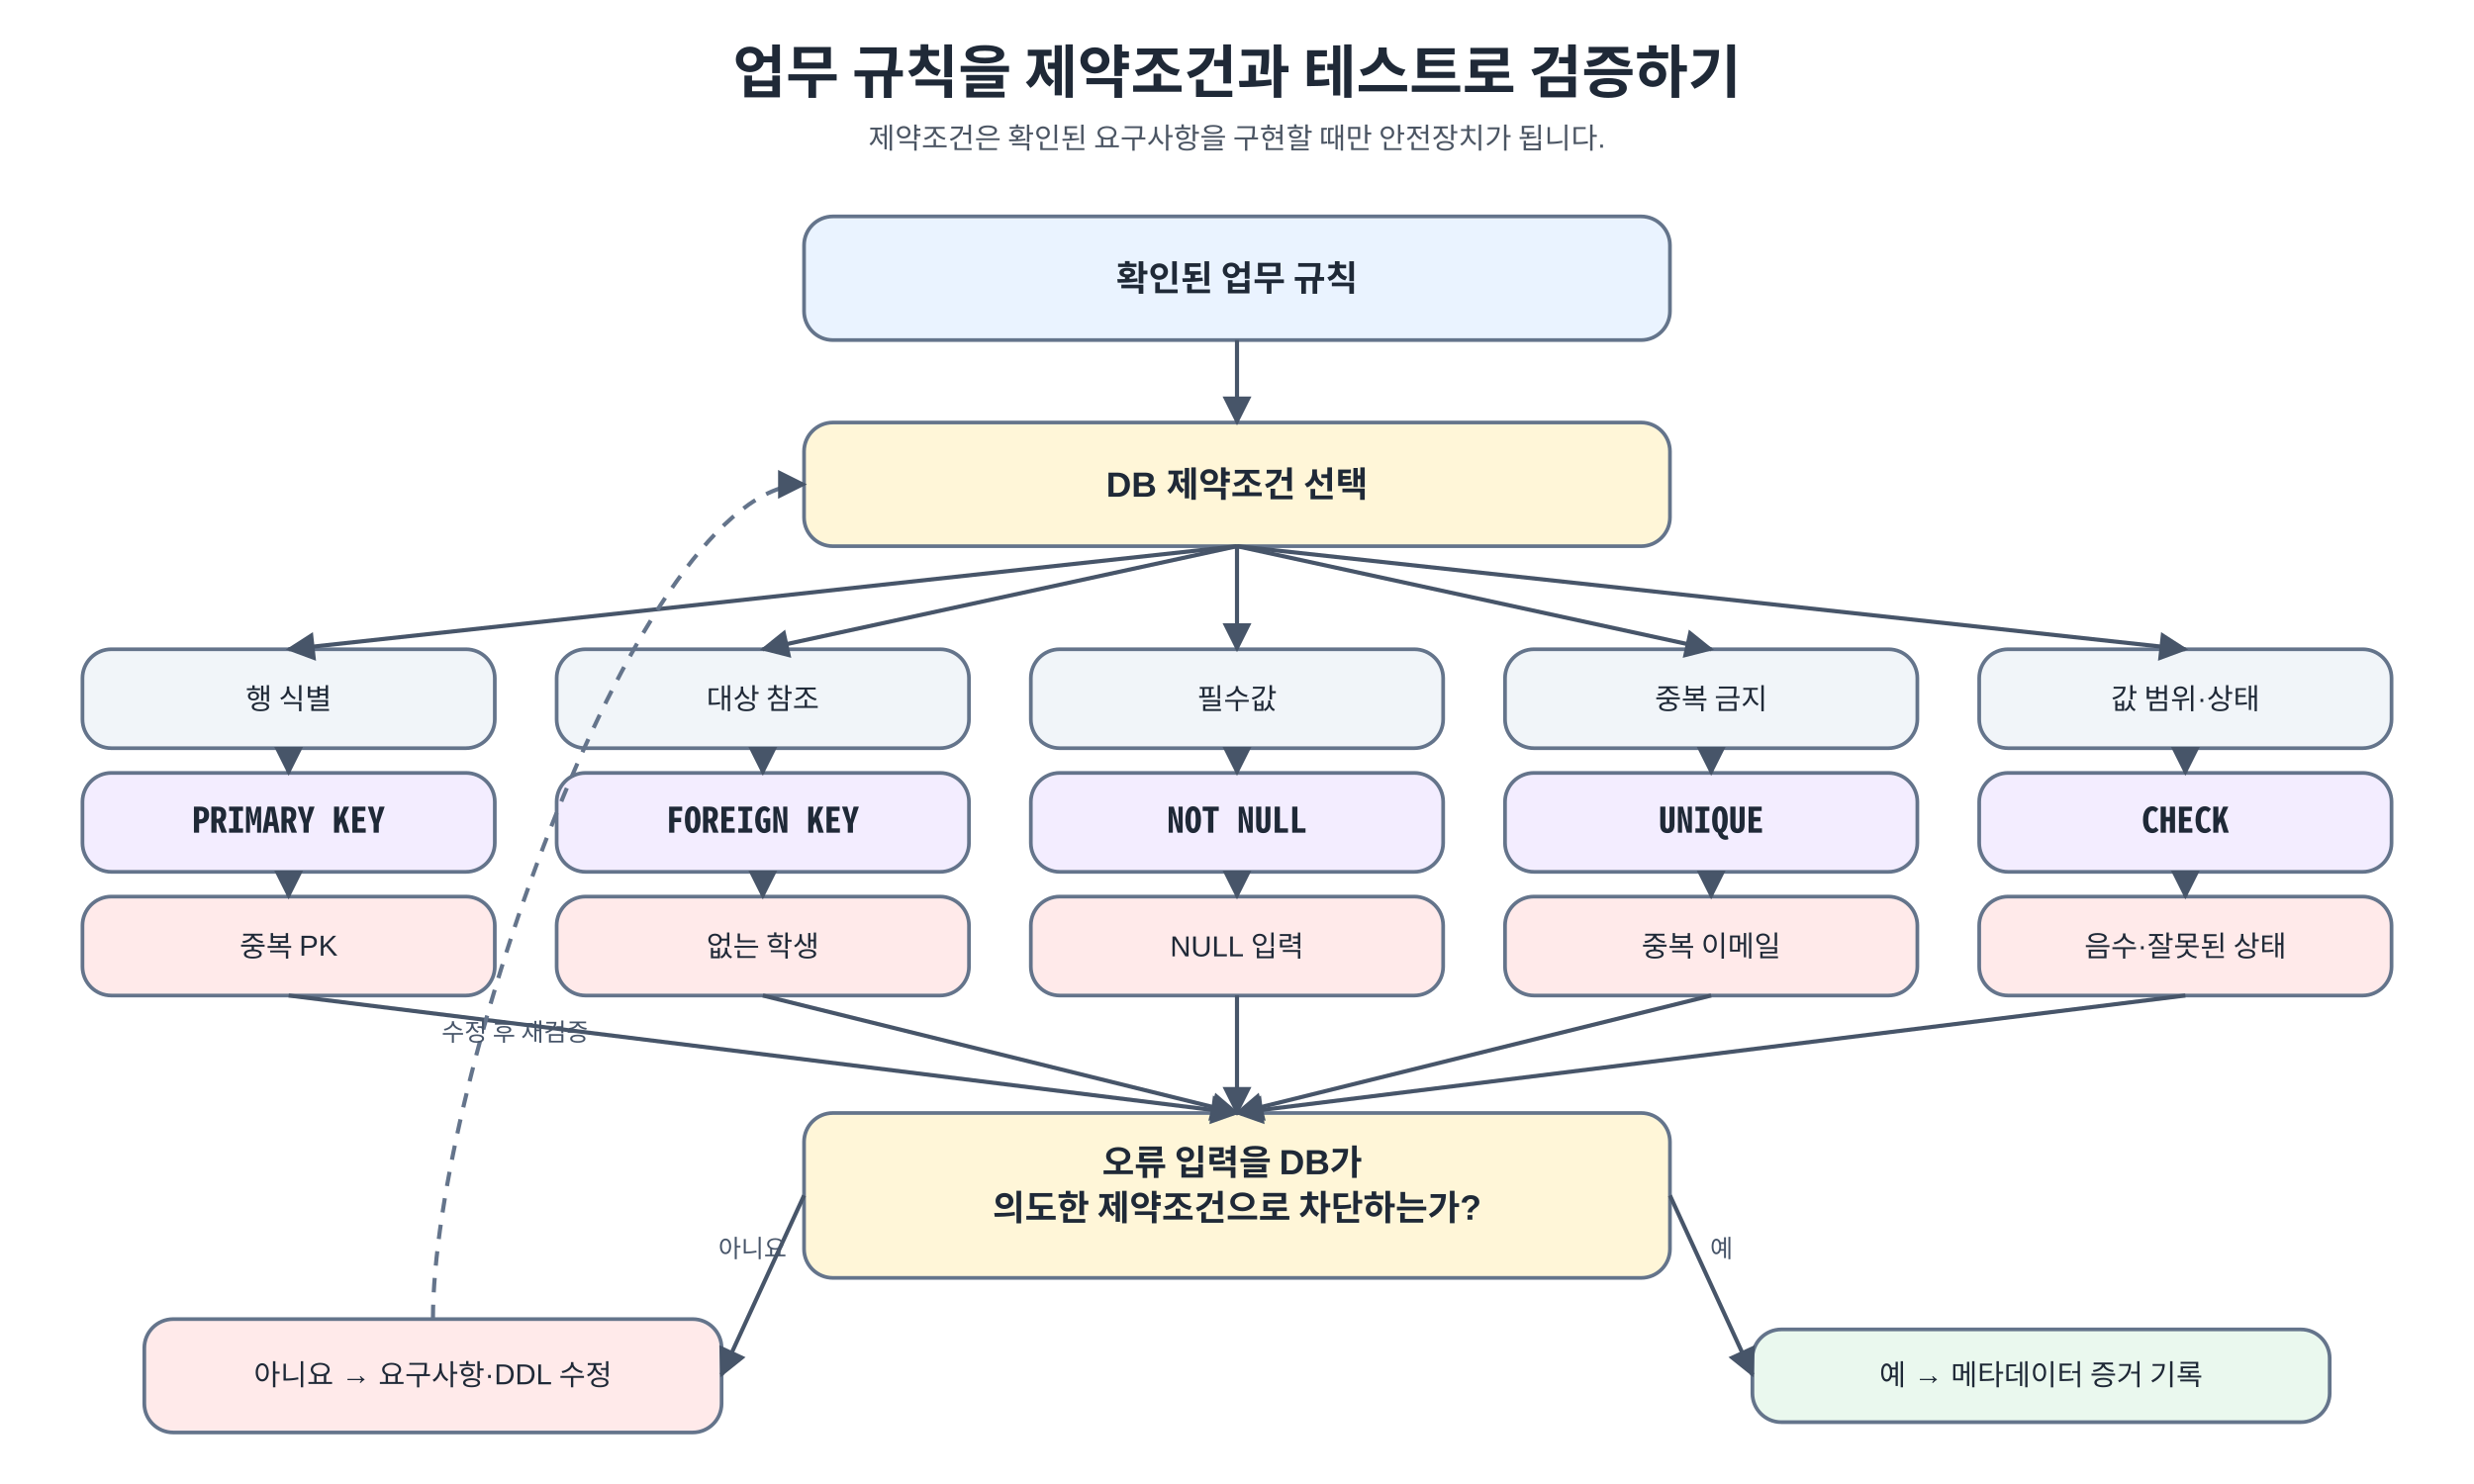
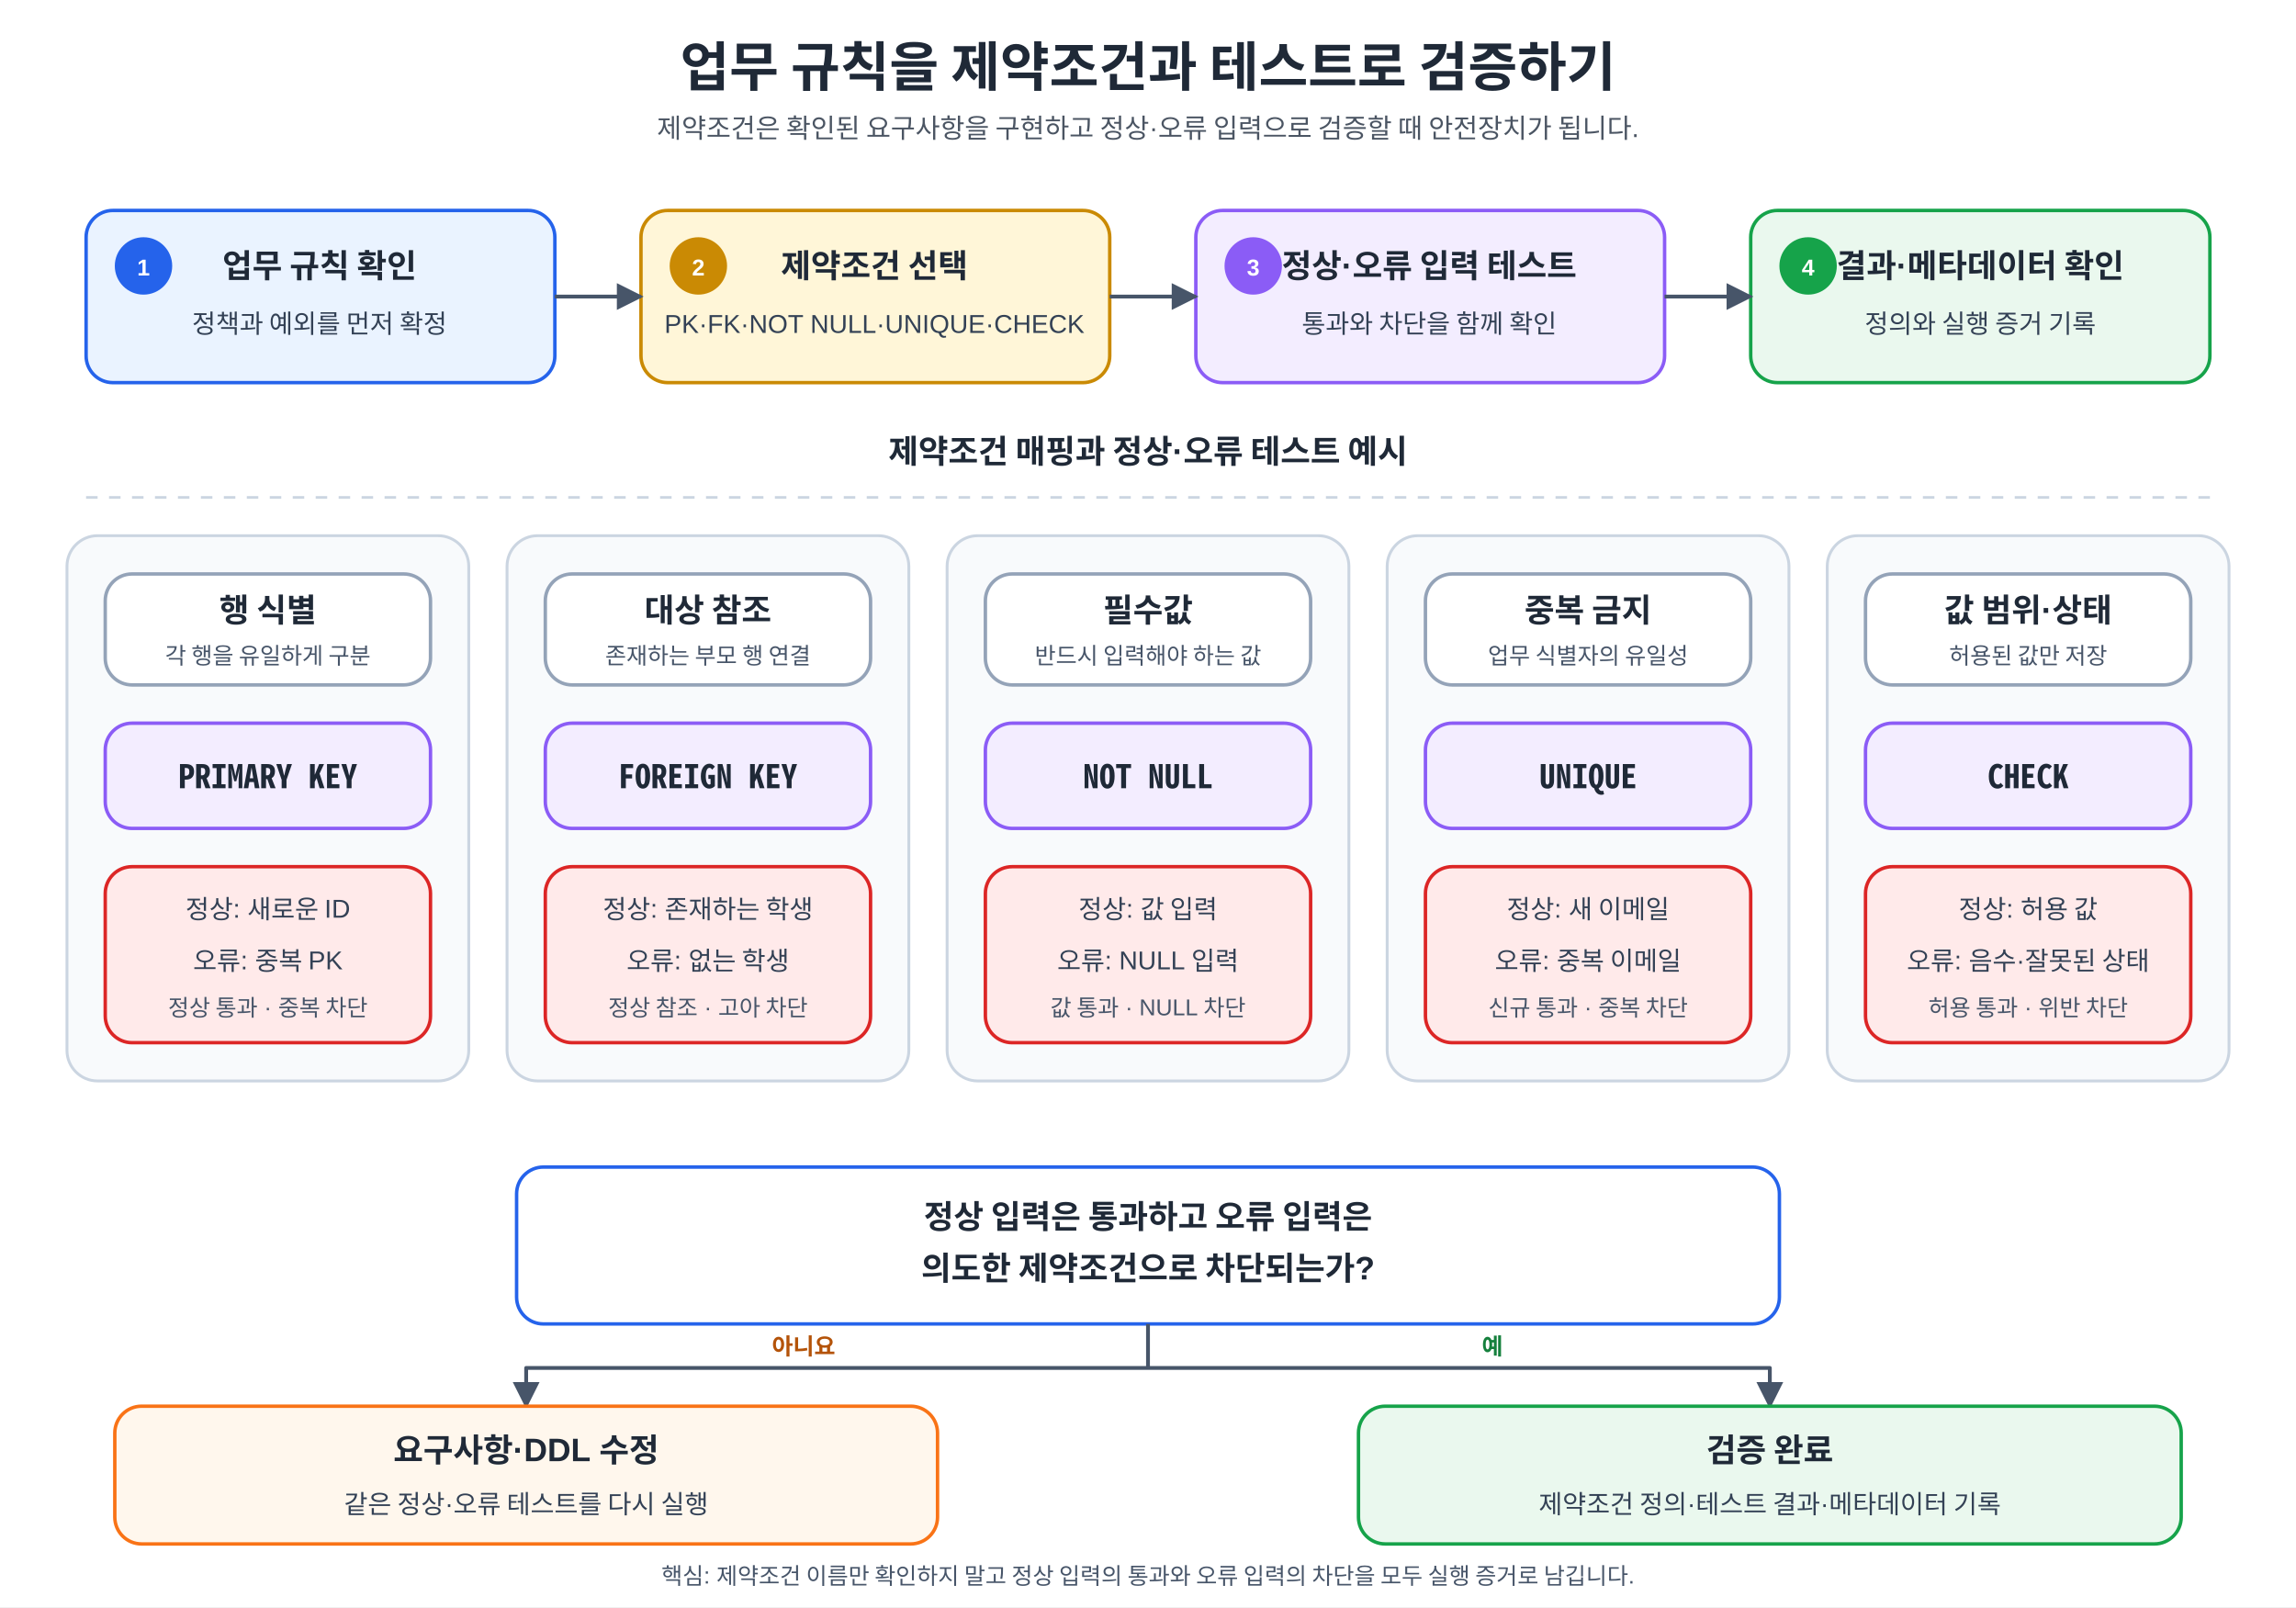
- <svg xmlns="http://www.w3.org/2000/svg" width="100%" viewBox="0 0 1200 720" role="img" aria-labelledby="title desc" preserveAspectRatio="xMidYMid meet">
-   <style>
-     .ko { font-family: "NanumSquare", "Malgun Gothic", "Apple SD Gothic Neo", "Noto Sans KR", "UnDotum", Arial, sans-serif; fill: #1f2937; }
-     .mono { font-family: "Noto Sans Mono CJK KR", "NanumSquare", Consolas, D2Coding, "Courier New", monospace; fill: #1f2937; }
-     .title { font-size: 28px; font-weight: 700; }.subtitle { font-size: 14px; fill: #4b5563; }.head { font-size: 17px; font-weight: 700; }.body { font-size: 14px; }.small { font-size: 12px; fill: #475569; }
-     .box { stroke: #64748b; stroke-width: 1.8; rx: 14; ry: 14; }.req { fill: #eaf3ff; }.ai { fill: #f3edff; }.human { fill: #fff6d8; }.ok { fill: #eaf8ee; }.bad { fill: #ffeaea; }.meta { fill: #f1f5f9; }.line { stroke: #475569; stroke-width: 2; fill: none; }.loop { stroke: #64748b; stroke-width: 2; stroke-dasharray: 7 6; fill: none; }
-   </style>
+ <svg xmlns="http://www.w3.org/2000/svg" width="100%" viewBox="0 0 1200 840" role="img" aria-labelledby="title desc" preserveAspectRatio="xMidYMid meet">
  <defs>
    <marker id="arrow" viewBox="0 0 10 10" refX="9" refY="5" markerWidth="7" markerHeight="7" orient="auto-start-reverse">
-       <path d="M 0 0 L 10 5 L 0 10 z" fill="#475569" />
+       <path d="M0 0 L10 5 L0 10 Z" fill="#475569" />
    </marker>
+     <style>
+       text{font-family:"NanumSquare","Malgun Gothic","Apple SD Gothic Neo","Noto Sans KR","UnDotum",Arial,sans-serif;fill:#1f2937}
+       .mono{font-family:"Noto Sans Mono CJK KR","NanumSquare",Consolas,D2Coding,"Courier New",monospace}
+       .title{font-size:28px;font-weight:700;text-anchor:middle}
+       .subtitle{font-size:14px;fill:#4b5563;text-anchor:middle}
+       .head{font-size:17px;font-weight:700;text-anchor:middle}
+       .body{font-size:13.5px;text-anchor:middle;fill:#334155}
+       .small{font-size:12px;text-anchor:middle;fill:#475569}
+       .step{font-size:12px;font-weight:700;fill:#ffffff;text-anchor:middle}
+       .label{font-size:12px;font-weight:700;text-anchor:middle}
+       .yes{fill:#15803d}
+       .no{fill:#b45309}
+       .box{stroke-width:1.8;rx:14;ry:14}
+       .rule{fill:#eaf3ff;stroke:#2563eb}
+       .select{fill:#fff6d8;stroke:#ca8a04}
+       .test{fill:#f3edff;stroke:#8b5cf6}
+       .evidence{fill:#eaf8ee;stroke:#16a34a}
+       .group{fill:#f8fafc;stroke:#cbd5e1;stroke-width:1.5;rx:16;ry:16}
+       .mapping{fill:#ffffff;stroke:#94a3b8}
+       .constraint{fill:#f3edff;stroke:#8b5cf6}
+       .negative{fill:#ffeaea;stroke:#dc2626}
+       .decision{fill:#ffffff;stroke:#2563eb}
+       .success{fill:#eaf8ee;stroke:#16a34a}
+       .revise{fill:#fff7ed;stroke:#f97316}
+       .line{stroke:#475569;stroke-width:2;fill:none;marker-end:url(#arrow);stroke-linejoin:round}
+       .connector{stroke:#475569;stroke-width:2;fill:none;stroke-linejoin:round}
+       .divider{stroke:#cbd5e1;stroke-width:1.4;stroke-dasharray:6 6}
+     </style>
  </defs>
-   <rect x="0" y="0" width="1200" height="720" fill="#ffffff" />
-   <text x="600" y="45" text-anchor="middle" class="ko title">
-     <tspan x="600">업무 규칙을 제약조건과 테스트로 검증하기</tspan>
-   </text>
-   <text x="600" y="72" text-anchor="middle" class="ko subtitle">
-     <tspan x="600">제약조건은 확인된 요구사항을 구현할 때만 안전장치가 됩니다.</tspan>
-   </text>
-   <rect x="390" y="105" width="420" height="60" class="box req" />
-   <text x="600" y="141" text-anchor="middle" class="ko head">
-     <tspan x="600">확인된 업무 규칙</tspan>
-   </text>
-   <rect x="390" y="205" width="420" height="60" class="box human" />
-   <text x="600" y="241" text-anchor="middle" class="ko head">
-     <tspan x="600">DB 제약조건 선택</tspan>
-   </text>
-   <line x1="600" y1="165" x2="600" y2="205" class="line" marker-end="url(#arrow)" />
-   <rect x="40" y="315" width="200" height="48" class="box meta" />
-   <text x="140" y="344" text-anchor="middle" class="ko body">
-     <tspan x="140">행 식별</tspan>
-   </text>
-   <rect x="270" y="315" width="200" height="48" class="box meta" />
-   <text x="370" y="344" text-anchor="middle" class="ko body">
-     <tspan x="370">대상 참조</tspan>
-   </text>
-   <rect x="500" y="315" width="200" height="48" class="box meta" />
-   <text x="600" y="344" text-anchor="middle" class="ko body">
-     <tspan x="600">필수값</tspan>
-   </text>
-   <rect x="730" y="315" width="200" height="48" class="box meta" />
-   <text x="830" y="344" text-anchor="middle" class="ko body">
-     <tspan x="830">중복 금지</tspan>
-   </text>
-   <rect x="960" y="315" width="200" height="48" class="box meta" />
-   <text x="1060" y="344" text-anchor="middle" class="ko body">
-     <tspan x="1060">값 범위·상태</tspan>
-   </text>
-   <line x1="600" y1="265" x2="140" y2="315" class="line" marker-end="url(#arrow)" />
-   <line x1="600" y1="265" x2="370" y2="315" class="line" marker-end="url(#arrow)" />
-   <line x1="600" y1="265" x2="600" y2="315" class="line" marker-end="url(#arrow)" />
-   <line x1="600" y1="265" x2="830" y2="315" class="line" marker-end="url(#arrow)" />
-   <line x1="600" y1="265" x2="1060" y2="315" class="line" marker-end="url(#arrow)" />
-   <rect x="40" y="375" width="200" height="48" class="box ai" />
-   <text x="140" y="404" text-anchor="middle" class="mono head">
-     <tspan x="140">PRIMARY KEY</tspan>
-   </text>
-   <rect x="270" y="375" width="200" height="48" class="box ai" />
-   <text x="370" y="404" text-anchor="middle" class="mono head">
-     <tspan x="370">FOREIGN KEY</tspan>
-   </text>
-   <rect x="500" y="375" width="200" height="48" class="box ai" />
-   <text x="600" y="404" text-anchor="middle" class="mono head">
-     <tspan x="600">NOT NULL</tspan>
-   </text>
-   <rect x="730" y="375" width="200" height="48" class="box ai" />
-   <text x="830" y="404" text-anchor="middle" class="mono head">
-     <tspan x="830">UNIQUE</tspan>
-   </text>
-   <rect x="960" y="375" width="200" height="48" class="box ai" />
-   <text x="1060" y="404" text-anchor="middle" class="mono head">
-     <tspan x="1060">CHECK</tspan>
-   </text>
-   <rect x="40" y="435" width="200" height="48" class="box bad" />
-   <text x="140" y="464" text-anchor="middle" class="ko body">
-     <tspan x="140">중복 PK</tspan>
-   </text>
-   <rect x="270" y="435" width="200" height="48" class="box bad" />
-   <text x="370" y="464" text-anchor="middle" class="ko body">
-     <tspan x="370">없는 학생</tspan>
-   </text>
-   <rect x="500" y="435" width="200" height="48" class="box bad" />
-   <text x="600" y="464" text-anchor="middle" class="ko body">
-     <tspan x="600">NULL 입력</tspan>
-   </text>
-   <rect x="730" y="435" width="200" height="48" class="box bad" />
-   <text x="830" y="464" text-anchor="middle" class="ko body">
-     <tspan x="830">중복 이메일</tspan>
-   </text>
-   <rect x="960" y="435" width="200" height="48" class="box bad" />
-   <text x="1060" y="464" text-anchor="middle" class="ko body">
-     <tspan x="1060">음수·잘못된 상태</tspan>
-   </text>
-   <line x1="140" y1="363" x2="140" y2="375" class="line" marker-end="url(#arrow)" />
-   <line x1="370" y1="363" x2="370" y2="375" class="line" marker-end="url(#arrow)" />
-   <line x1="600" y1="363" x2="600" y2="375" class="line" marker-end="url(#arrow)" />
-   <line x1="830" y1="363" x2="830" y2="375" class="line" marker-end="url(#arrow)" />
-   <line x1="1060" y1="363" x2="1060" y2="375" class="line" marker-end="url(#arrow)" />
-   <line x1="140" y1="423" x2="140" y2="435" class="line" marker-end="url(#arrow)" />
-   <line x1="370" y1="423" x2="370" y2="435" class="line" marker-end="url(#arrow)" />
-   <line x1="600" y1="423" x2="600" y2="435" class="line" marker-end="url(#arrow)" />
-   <line x1="830" y1="423" x2="830" y2="435" class="line" marker-end="url(#arrow)" />
-   <line x1="1060" y1="423" x2="1060" y2="435" class="line" marker-end="url(#arrow)" />
-   <rect x="390" y="540" width="420" height="80" class="box human" />
-   <text x="600" y="570" text-anchor="middle" class="ko head">
-     <tspan x="600">오류 입력을 DB가</tspan>
-     <tspan x="600" dy="22">의도한 제약조건으로 차단하는가?</tspan>
-   </text>
-   <line x1="140" y1="483" x2="600" y2="540" class="line" marker-end="url(#arrow)" />
-   <line x1="370" y1="483" x2="600" y2="540" class="line" marker-end="url(#arrow)" />
-   <line x1="600" y1="483" x2="600" y2="540" class="line" marker-end="url(#arrow)" />
-   <line x1="830" y1="483" x2="600" y2="540" class="line" marker-end="url(#arrow)" />
-   <line x1="1060" y1="483" x2="600" y2="540" class="line" marker-end="url(#arrow)" />
-   <rect x="850" y="645" width="280" height="45" class="box ok" />
-   <text x="990" y="672" text-anchor="middle" class="ko body">
-     <tspan x="990">예 → 메타데이터 증거 기록</tspan>
-   </text>
-   <line x1="810" y1="580" x2="850" y2="667" class="line" marker-end="url(#arrow)" />
-   <text x="835" y="610" text-anchor="middle" class="ko small">
-     <tspan x="835">예</tspan>
-   </text>
-   <rect x="70" y="640" width="280" height="55" class="box bad" />
-   <text x="210" y="672" text-anchor="middle" class="ko body">
-     <tspan x="210">아니요 → 요구사항·DDL 수정</tspan>
-   </text>
-   <line x1="390" y1="580" x2="350" y2="667" class="line" marker-end="url(#arrow)" />
-   <text x="365" y="610" text-anchor="middle" class="ko small">
-     <tspan x="365">아니요</tspan>
-   </text>
-   <path d="M 210 640 C 210 525, 310 235, 390 235" class="loop" marker-end="url(#arrow)" />
-   <text x="250" y="505" text-anchor="middle" class="ko small">
-     <tspan x="250">수정 후 재검증</tspan>
-   </text>
+   <rect width="1200" height="840" fill="#ffffff" />
+   <text x="600" y="45" class="title">업무 규칙을 제약조건과 테스트로 검증하기</text>
+   <text x="600" y="72" class="subtitle">제약조건은 확인된 요구사항을 구현하고 정상·오류 입력으로 검증할 때 안전장치가 됩니다.</text>
+   <rect x="45" y="110" width="245" height="90" class="box rule" />
+   <circle cx="75" cy="139" r="15" fill="#2563eb" />
+   <text x="75" y="144" class="step">1</text>
+   <text x="167" y="145" class="head">업무 규칙 확인</text>
+   <text x="167" y="174" class="body">정책과 예외를 먼저 확정</text>
+   <rect x="335" y="110" width="245" height="90" class="box select" />
+   <circle cx="365" cy="139" r="15" fill="#ca8a04" />
+   <text x="365" y="144" class="step">2</text>
+   <text x="457" y="145" class="head">제약조건 선택</text>
+   <text x="457" y="174" class="body">PK·FK·NOT NULL·UNIQUE·CHECK</text>
+   <rect x="625" y="110" width="245" height="90" class="box test" />
+   <circle cx="655" cy="139" r="15" fill="#8b5cf6" />
+   <text x="655" y="144" class="step">3</text>
+   <text x="747" y="145" class="head">정상·오류 입력 테스트</text>
+   <text x="747" y="174" class="body">통과와 차단을 함께 확인</text>
+   <rect x="915" y="110" width="240" height="90" class="box evidence" />
+   <circle cx="945" cy="139" r="15" fill="#16a34a" />
+   <text x="945" y="144" class="step">4</text>
+   <text x="1035" y="145" class="head">결과·메타데이터 확인</text>
+   <text x="1035" y="174" class="body">정의와 실행 증거 기록</text>
+   <path d="M290 155 H335" class="line" />
+   <path d="M580 155 H625" class="line" />
+   <path d="M870 155 H915" class="line" />
+   <text x="600" y="242" class="head">제약조건 매핑과 정상·오류 테스트 예시</text>
+   <line x1="45" y1="260" x2="1155" y2="260" class="divider" />
+   <rect x="35" y="280" width="210" height="285" class="group" />
+   <rect x="55" y="300" width="170" height="58" class="box mapping" />
+   <text x="140" y="325" class="head">행 식별</text>
+   <text x="140" y="347" class="small">각 행을 유일하게 구분</text>
+   <rect x="55" y="378" width="170" height="55" class="box constraint" />
+   <text x="140" y="412" class="head mono">PRIMARY KEY</text>
+   <rect x="55" y="453" width="170" height="92" class="box negative" />
+   <text x="140" y="480" class="body">정상: 새로운 ID</text>
+   <text x="140" y="507" class="body">오류: 중복 PK</text>
+   <text x="140" y="531" class="small">정상 통과 · 중복 차단</text>
+   <rect x="265" y="280" width="210" height="285" class="group" />
+   <rect x="285" y="300" width="170" height="58" class="box mapping" />
+   <text x="370" y="325" class="head">대상 참조</text>
+   <text x="370" y="347" class="small">존재하는 부모 행 연결</text>
+   <rect x="285" y="378" width="170" height="55" class="box constraint" />
+   <text x="370" y="412" class="head mono">FOREIGN KEY</text>
+   <rect x="285" y="453" width="170" height="92" class="box negative" />
+   <text x="370" y="480" class="body">정상: 존재하는 학생</text>
+   <text x="370" y="507" class="body">오류: 없는 학생</text>
+   <text x="370" y="531" class="small">정상 참조 · 고아 차단</text>
+   <rect x="495" y="280" width="210" height="285" class="group" />
+   <rect x="515" y="300" width="170" height="58" class="box mapping" />
+   <text x="600" y="325" class="head">필수값</text>
+   <text x="600" y="347" class="small">반드시 입력해야 하는 값</text>
+   <rect x="515" y="378" width="170" height="55" class="box constraint" />
+   <text x="600" y="412" class="head mono">NOT NULL</text>
+   <rect x="515" y="453" width="170" height="92" class="box negative" />
+   <text x="600" y="480" class="body">정상: 값 입력</text>
+   <text x="600" y="507" class="body">오류: NULL 입력</text>
+   <text x="600" y="531" class="small">값 통과 · NULL 차단</text>
+   <rect x="725" y="280" width="210" height="285" class="group" />
+   <rect x="745" y="300" width="170" height="58" class="box mapping" />
+   <text x="830" y="325" class="head">중복 금지</text>
+   <text x="830" y="347" class="small">업무 식별자의 유일성</text>
+   <rect x="745" y="378" width="170" height="55" class="box constraint" />
+   <text x="830" y="412" class="head mono">UNIQUE</text>
+   <rect x="745" y="453" width="170" height="92" class="box negative" />
+   <text x="830" y="480" class="body">정상: 새 이메일</text>
+   <text x="830" y="507" class="body">오류: 중복 이메일</text>
+   <text x="830" y="531" class="small">신규 통과 · 중복 차단</text>
+   <rect x="955" y="280" width="210" height="285" class="group" />
+   <rect x="975" y="300" width="170" height="58" class="box mapping" />
+   <text x="1060" y="325" class="head">값 범위·상태</text>
+   <text x="1060" y="347" class="small">허용된 값만 저장</text>
+   <rect x="975" y="378" width="170" height="55" class="box constraint" />
+   <text x="1060" y="412" class="head mono">CHECK</text>
+   <rect x="975" y="453" width="170" height="92" class="box negative" />
+   <text x="1060" y="480" class="body">정상: 허용 값</text>
+   <text x="1060" y="507" class="body">오류: 음수·잘못된 상태</text>
+   <text x="1060" y="531" class="small">허용 통과 · 위반 차단</text>
+   <rect x="270" y="610" width="660" height="82" class="box decision" />
+   <text x="600" y="642" class="head">정상 입력은 통과하고 오류 입력은</text>
+   <text x="600" y="669" class="head">의도한 제약조건으로 차단되는가?</text>
+   <path d="M600 692 V715" class="connector" />
+   <path d="M600 715 H275 V735" class="line" />
+   <path d="M600 715 H925 V735" class="line" />
+   <text x="420" y="708" class="label no">아니요</text>
+   <text x="780" y="708" class="label yes">예</text>
+   <rect x="60" y="735" width="430" height="72" class="box revise" />
+   <text x="275" y="764" class="head">요구사항·DDL 수정</text>
+   <text x="275" y="791" class="body">같은 정상·오류 테스트를 다시 실행</text>
+   <rect x="710" y="735" width="430" height="72" class="box success" />
+   <text x="925" y="764" class="head">검증 완료</text>
+   <text x="925" y="791" class="body">제약조건 정의·테스트 결과·메타데이터 기록</text>
+   <text x="600" y="828" class="small">핵심: 제약조건 이름만 확인하지 말고 정상 입력의 통과와 오류 입력의 차단을 모두 실행 증거로 남깁니다.</text>
</svg>
